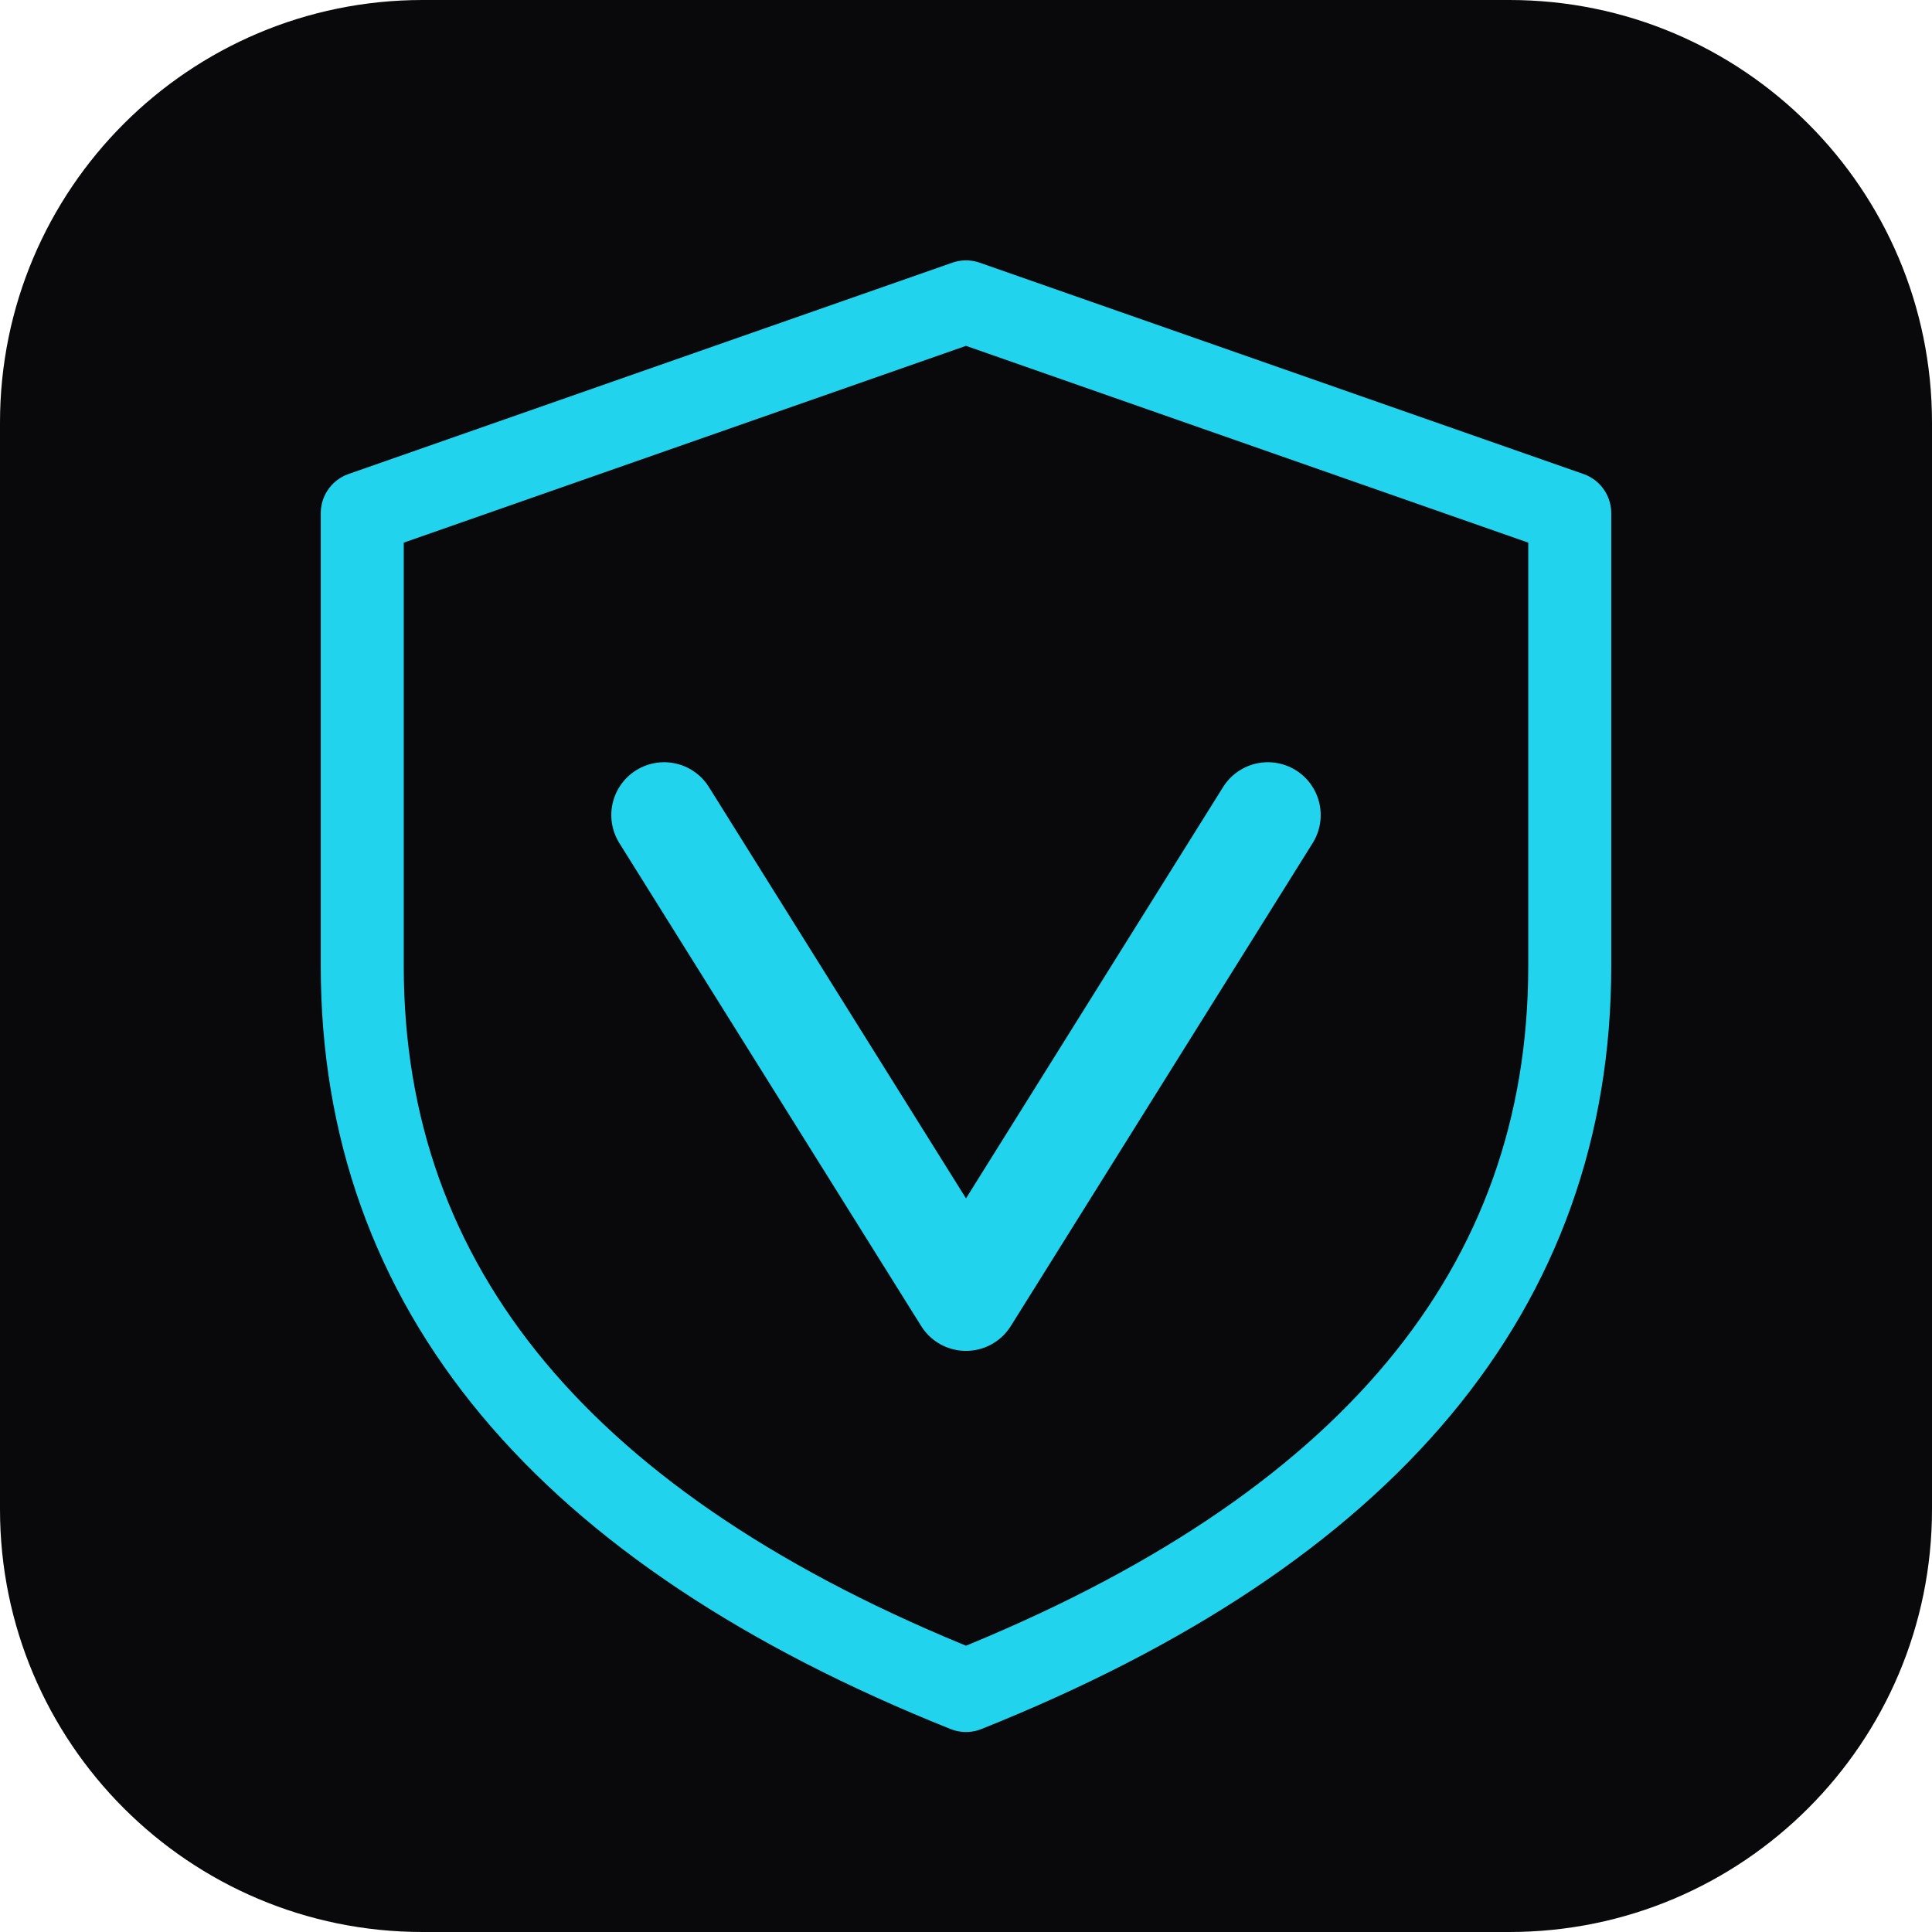
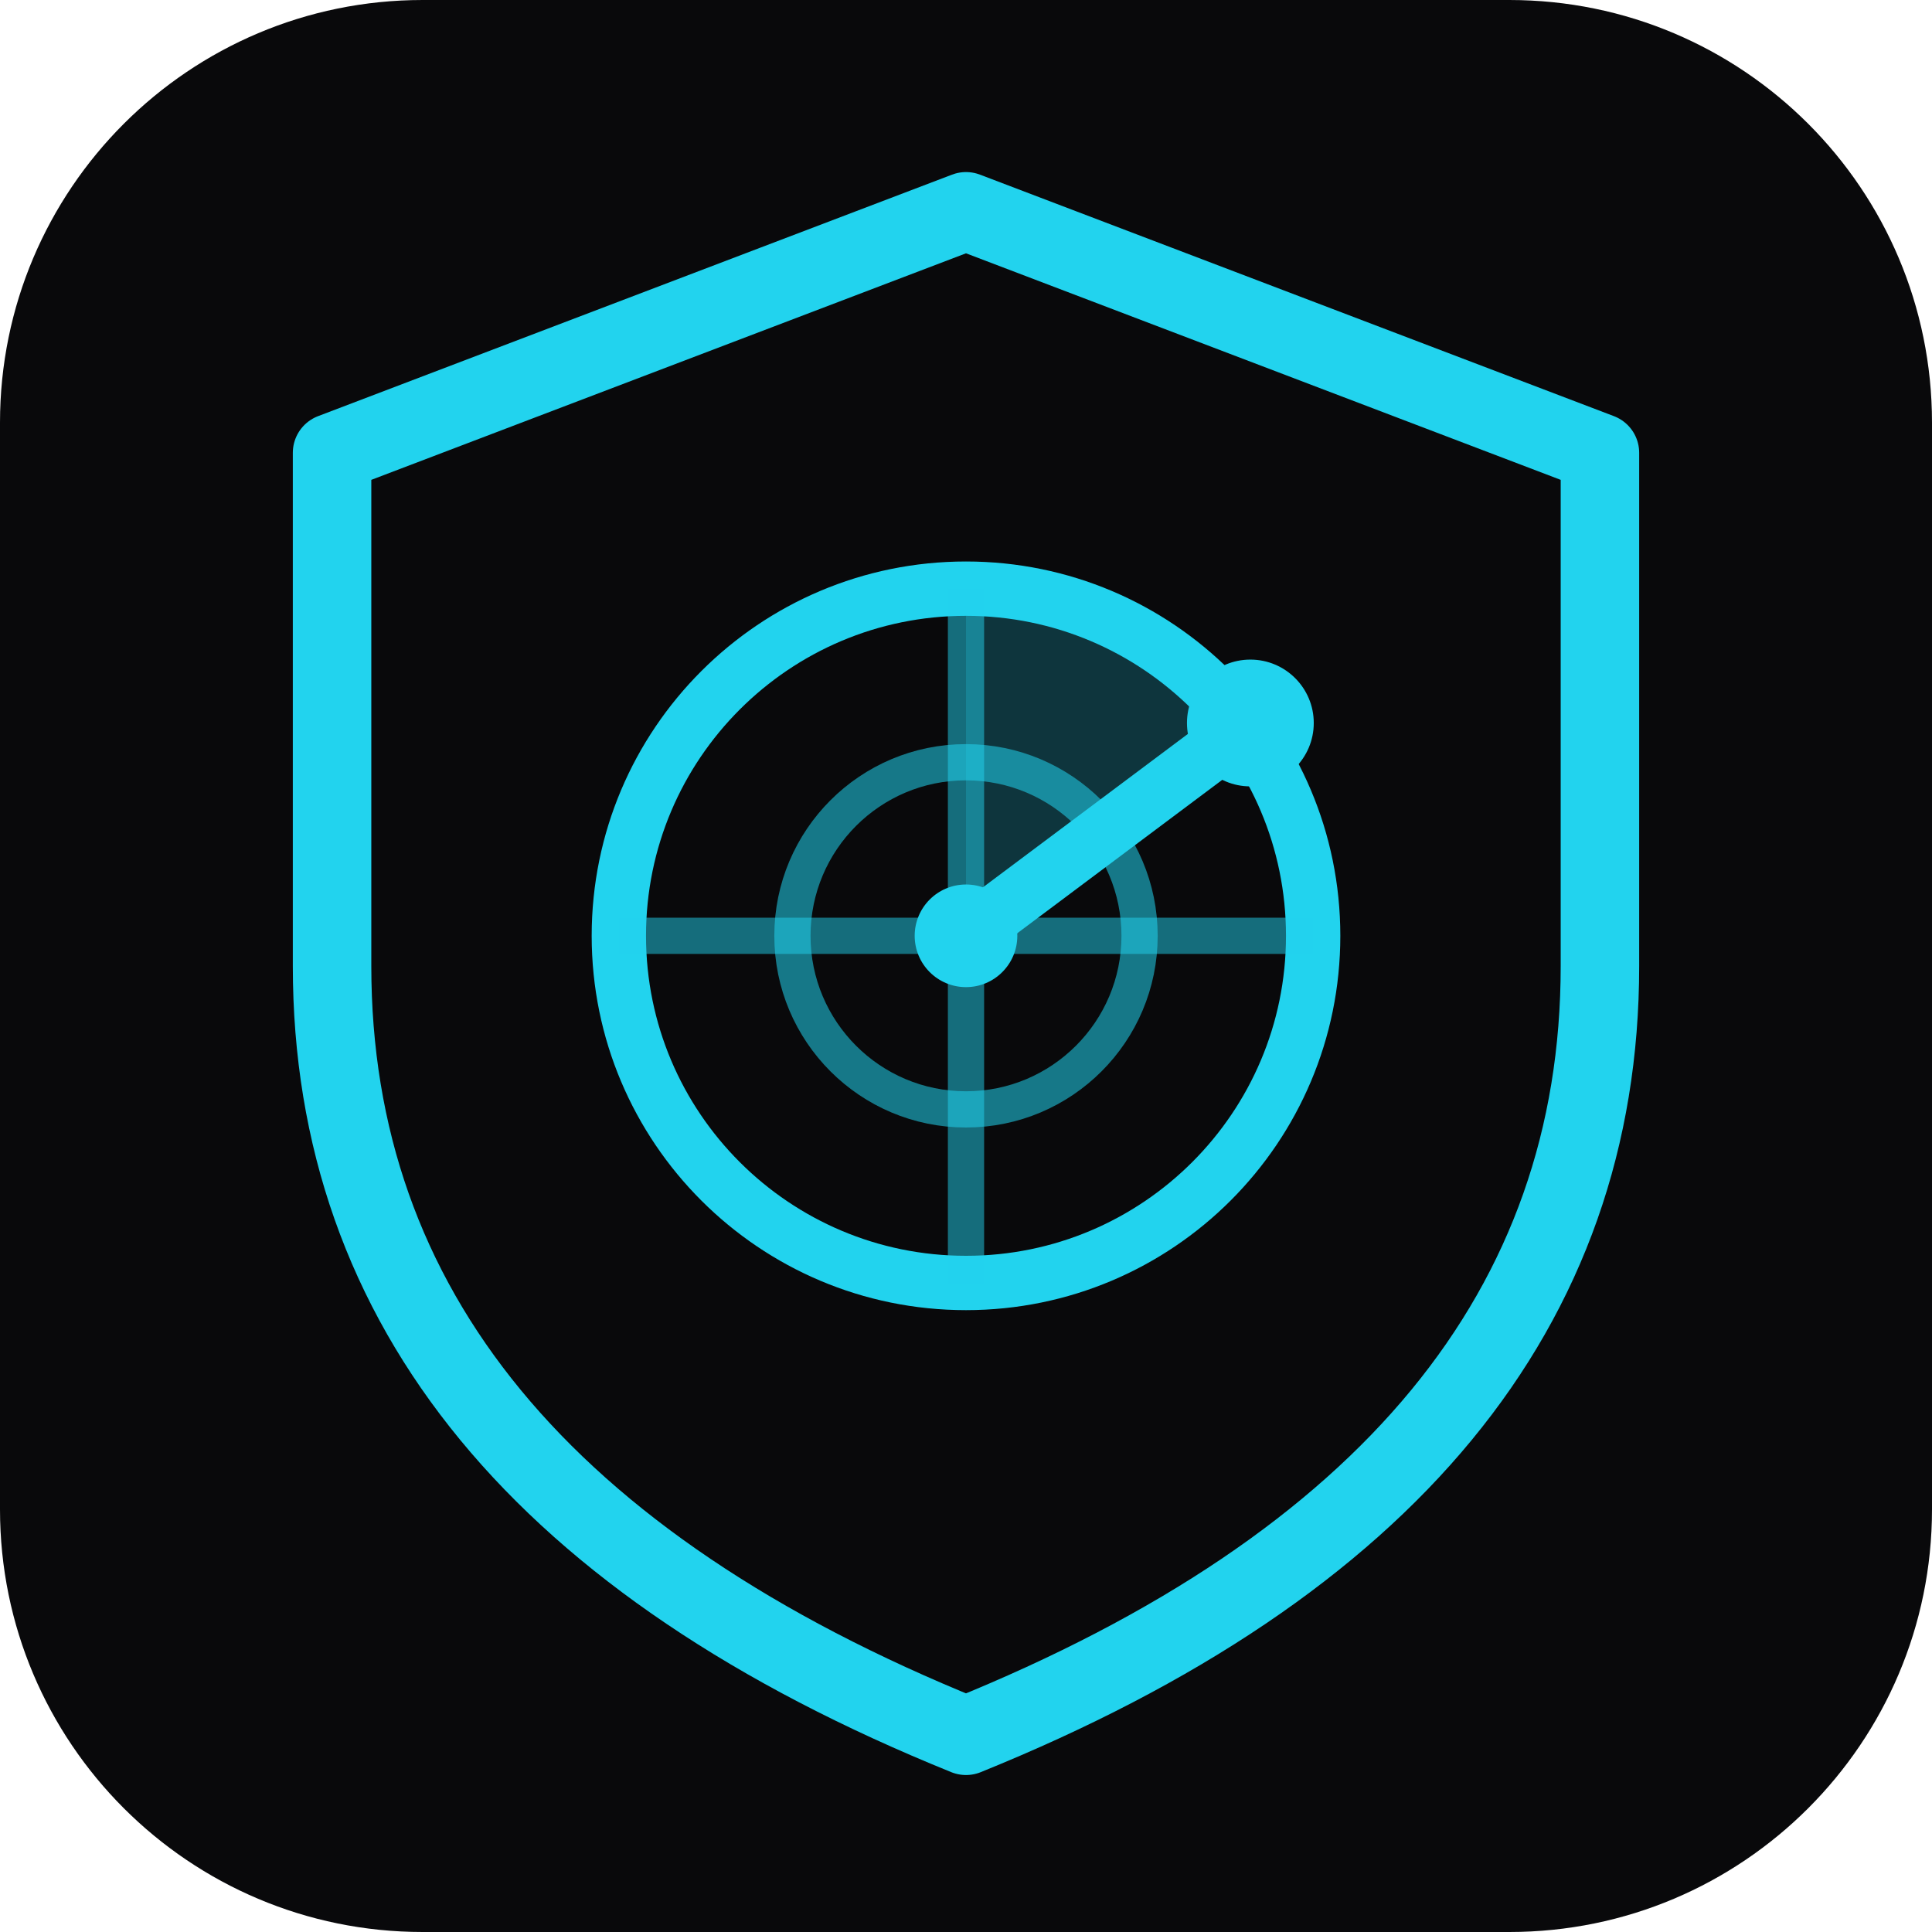
- <svg xmlns="http://www.w3.org/2000/svg" viewBox="0 0 64 64" fill="none">
-   <rect width="64" height="64" rx="14" fill="#09090b" />
-   <path d="M32 10 L52 17 L52 32 Q52 48 32 56 Q12 48 12 32 L12 17 Z" stroke="#22d3ee" stroke-width="2.75" stroke-linejoin="round" />
-   <path d="M22 27 L32 43 L42 27" stroke="#22d3ee" stroke-width="3.5" stroke-linecap="round" stroke-linejoin="round" />
+ <svg xmlns="http://www.w3.org/2000/svg" viewBox="0 0 64 64" fill="none" stroke="#22d3ee">
+   <rect width="64" height="64" rx="14" fill="#09090b" stroke="none" />
+   <path d="M32 7 L53 15 L53 32 Q53 49 32 57.5 Q11 49 11 32 L11 15 Z" stroke-width="2.6" stroke-linejoin="round" />
+   <path d="M32 31 L32 19.5 A11.5 11.5 0 0 1 41.42 23.95 Z" fill="#22d3ee" fill-opacity="0.22" stroke="none" />
+   <circle cx="32" cy="31" r="11.5" stroke-width="1.8" />
+   <circle cx="32" cy="31" r="5.75" stroke-width="1.2" stroke-opacity="0.55" />
+   <line x1="20.5" y1="31" x2="43.5" y2="31" stroke-width="1.2" stroke-opacity="0.5" />
+   <line x1="32" y1="19.5" x2="32" y2="42.5" stroke-width="1.2" stroke-opacity="0.5" />
+   <line x1="32" y1="31" x2="41.42" y2="23.95" stroke-width="1.9" stroke-linecap="round" />
+   <circle cx="41.42" cy="23.95" r="2.1" fill="#22d3ee" stroke="none" />
+   <circle cx="32" cy="31" r="1.7" fill="#22d3ee" stroke="none" />
</svg>
